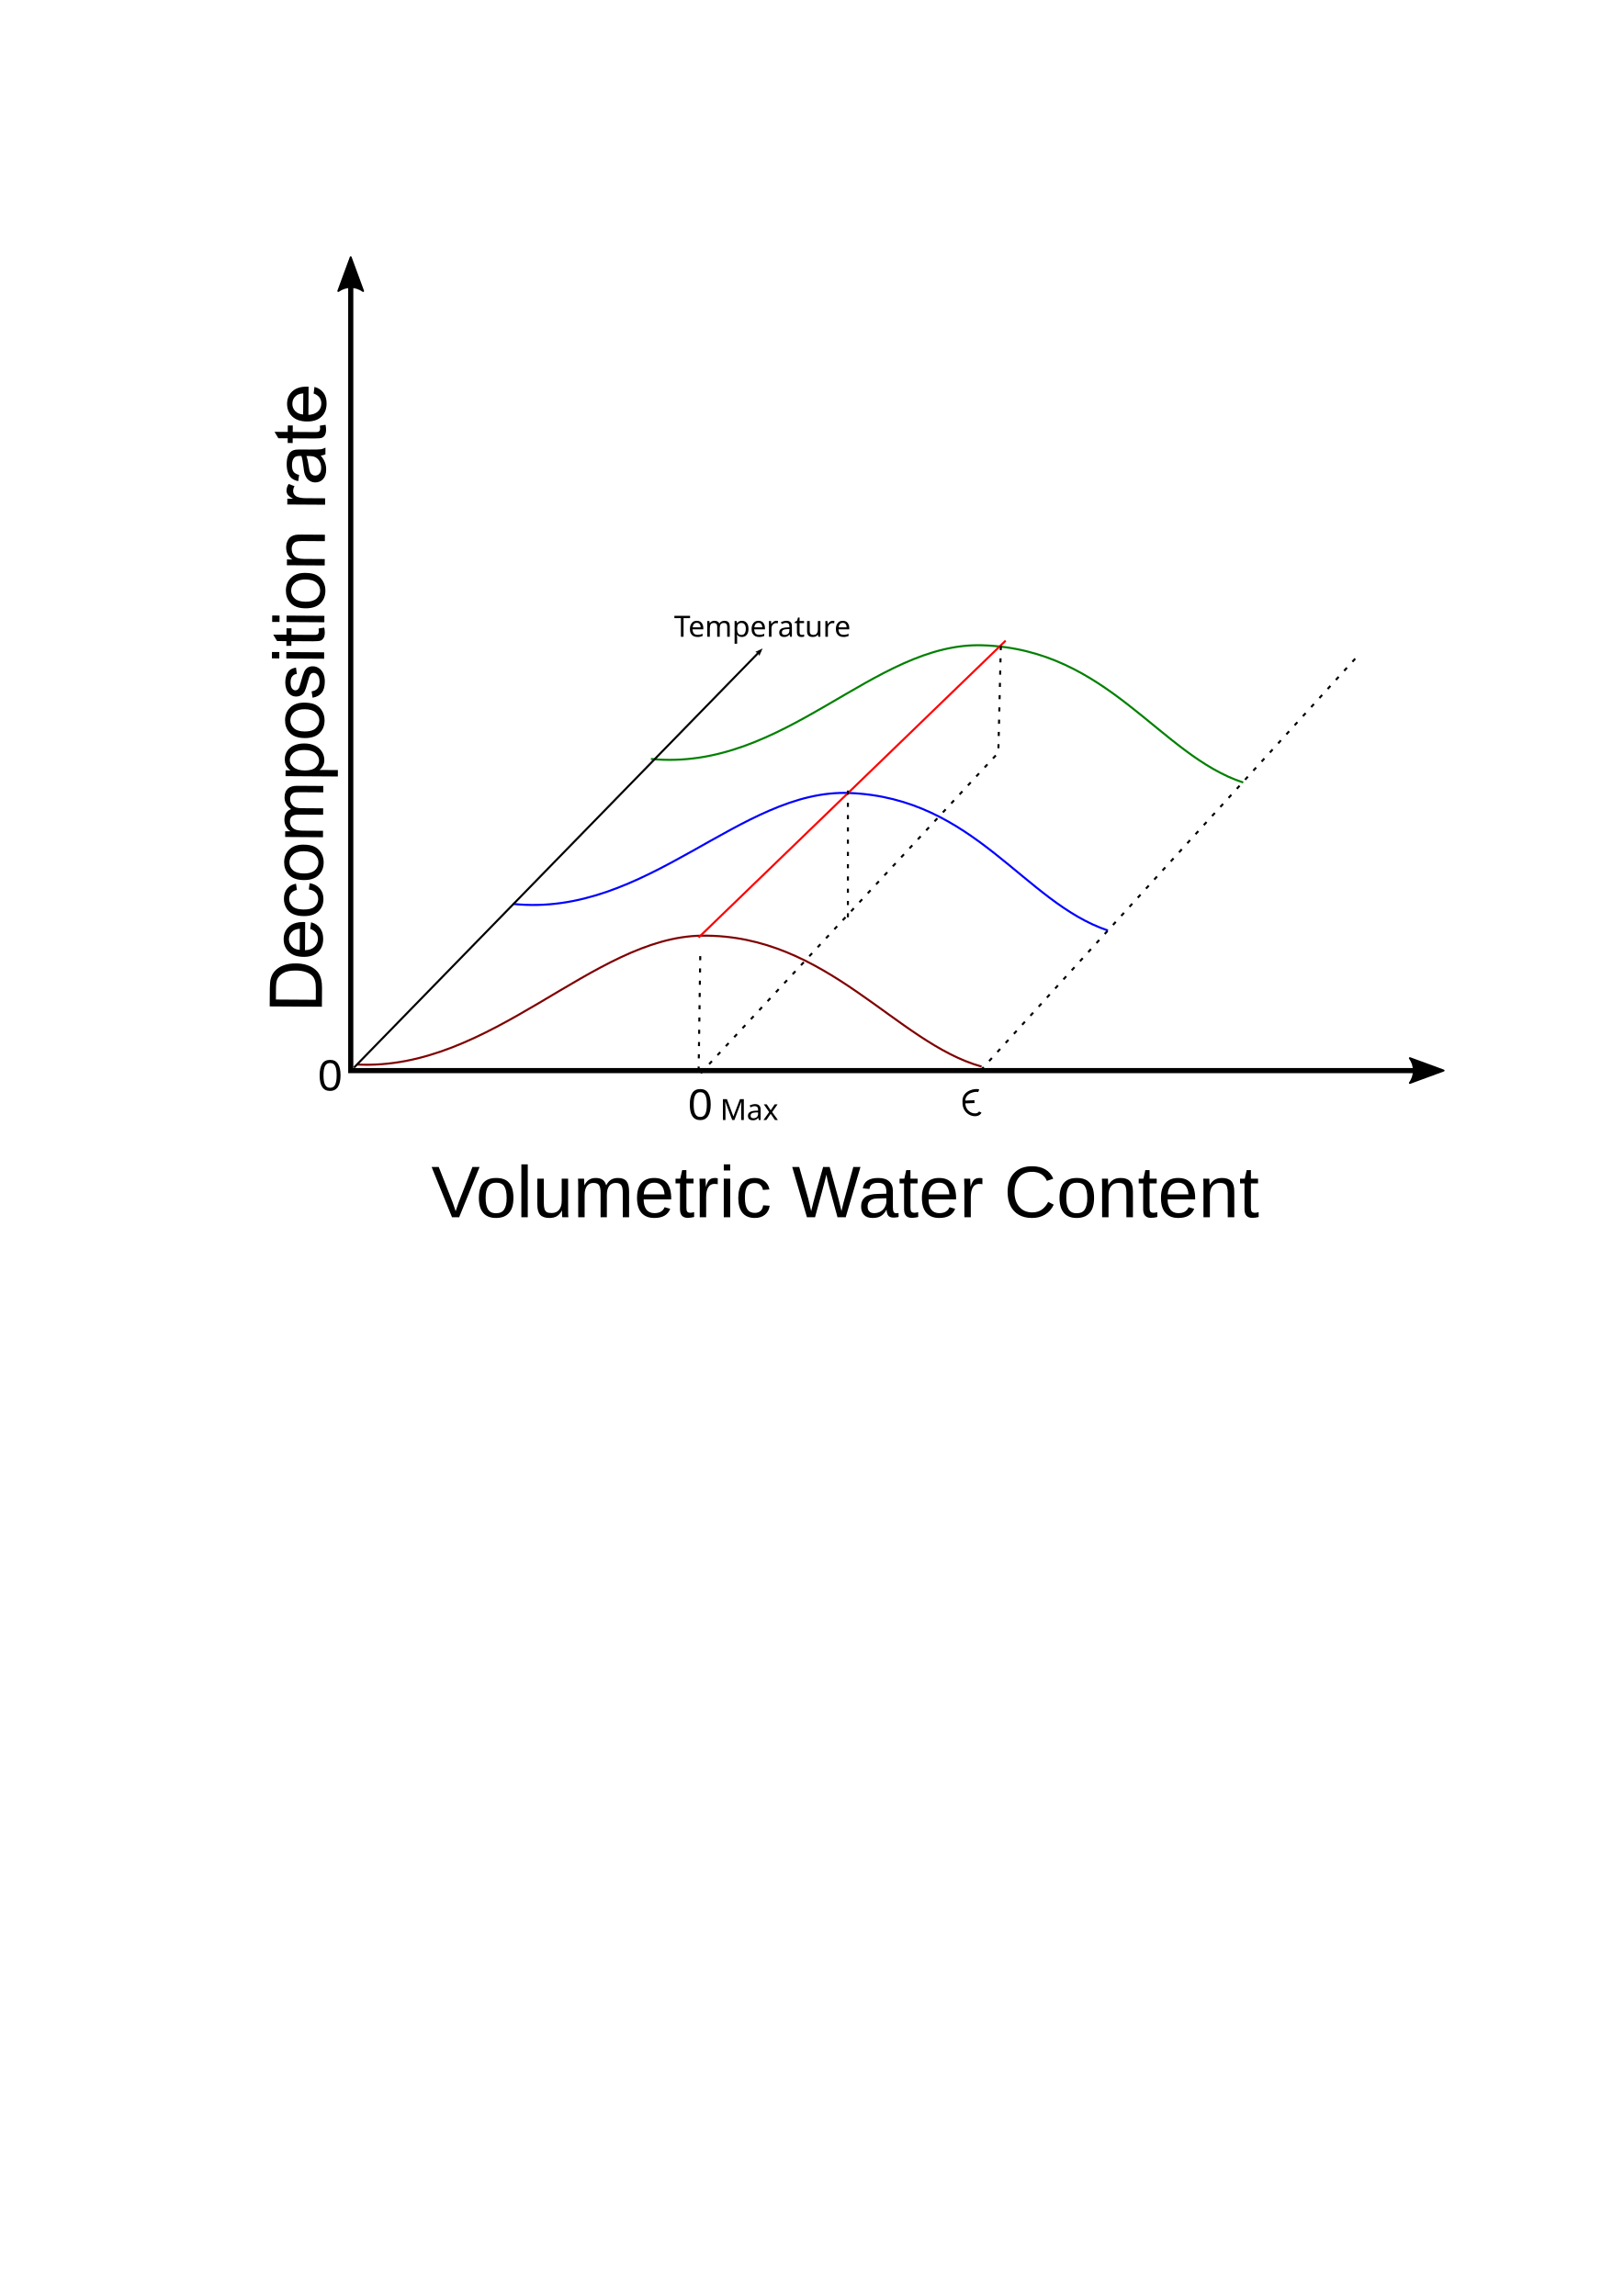
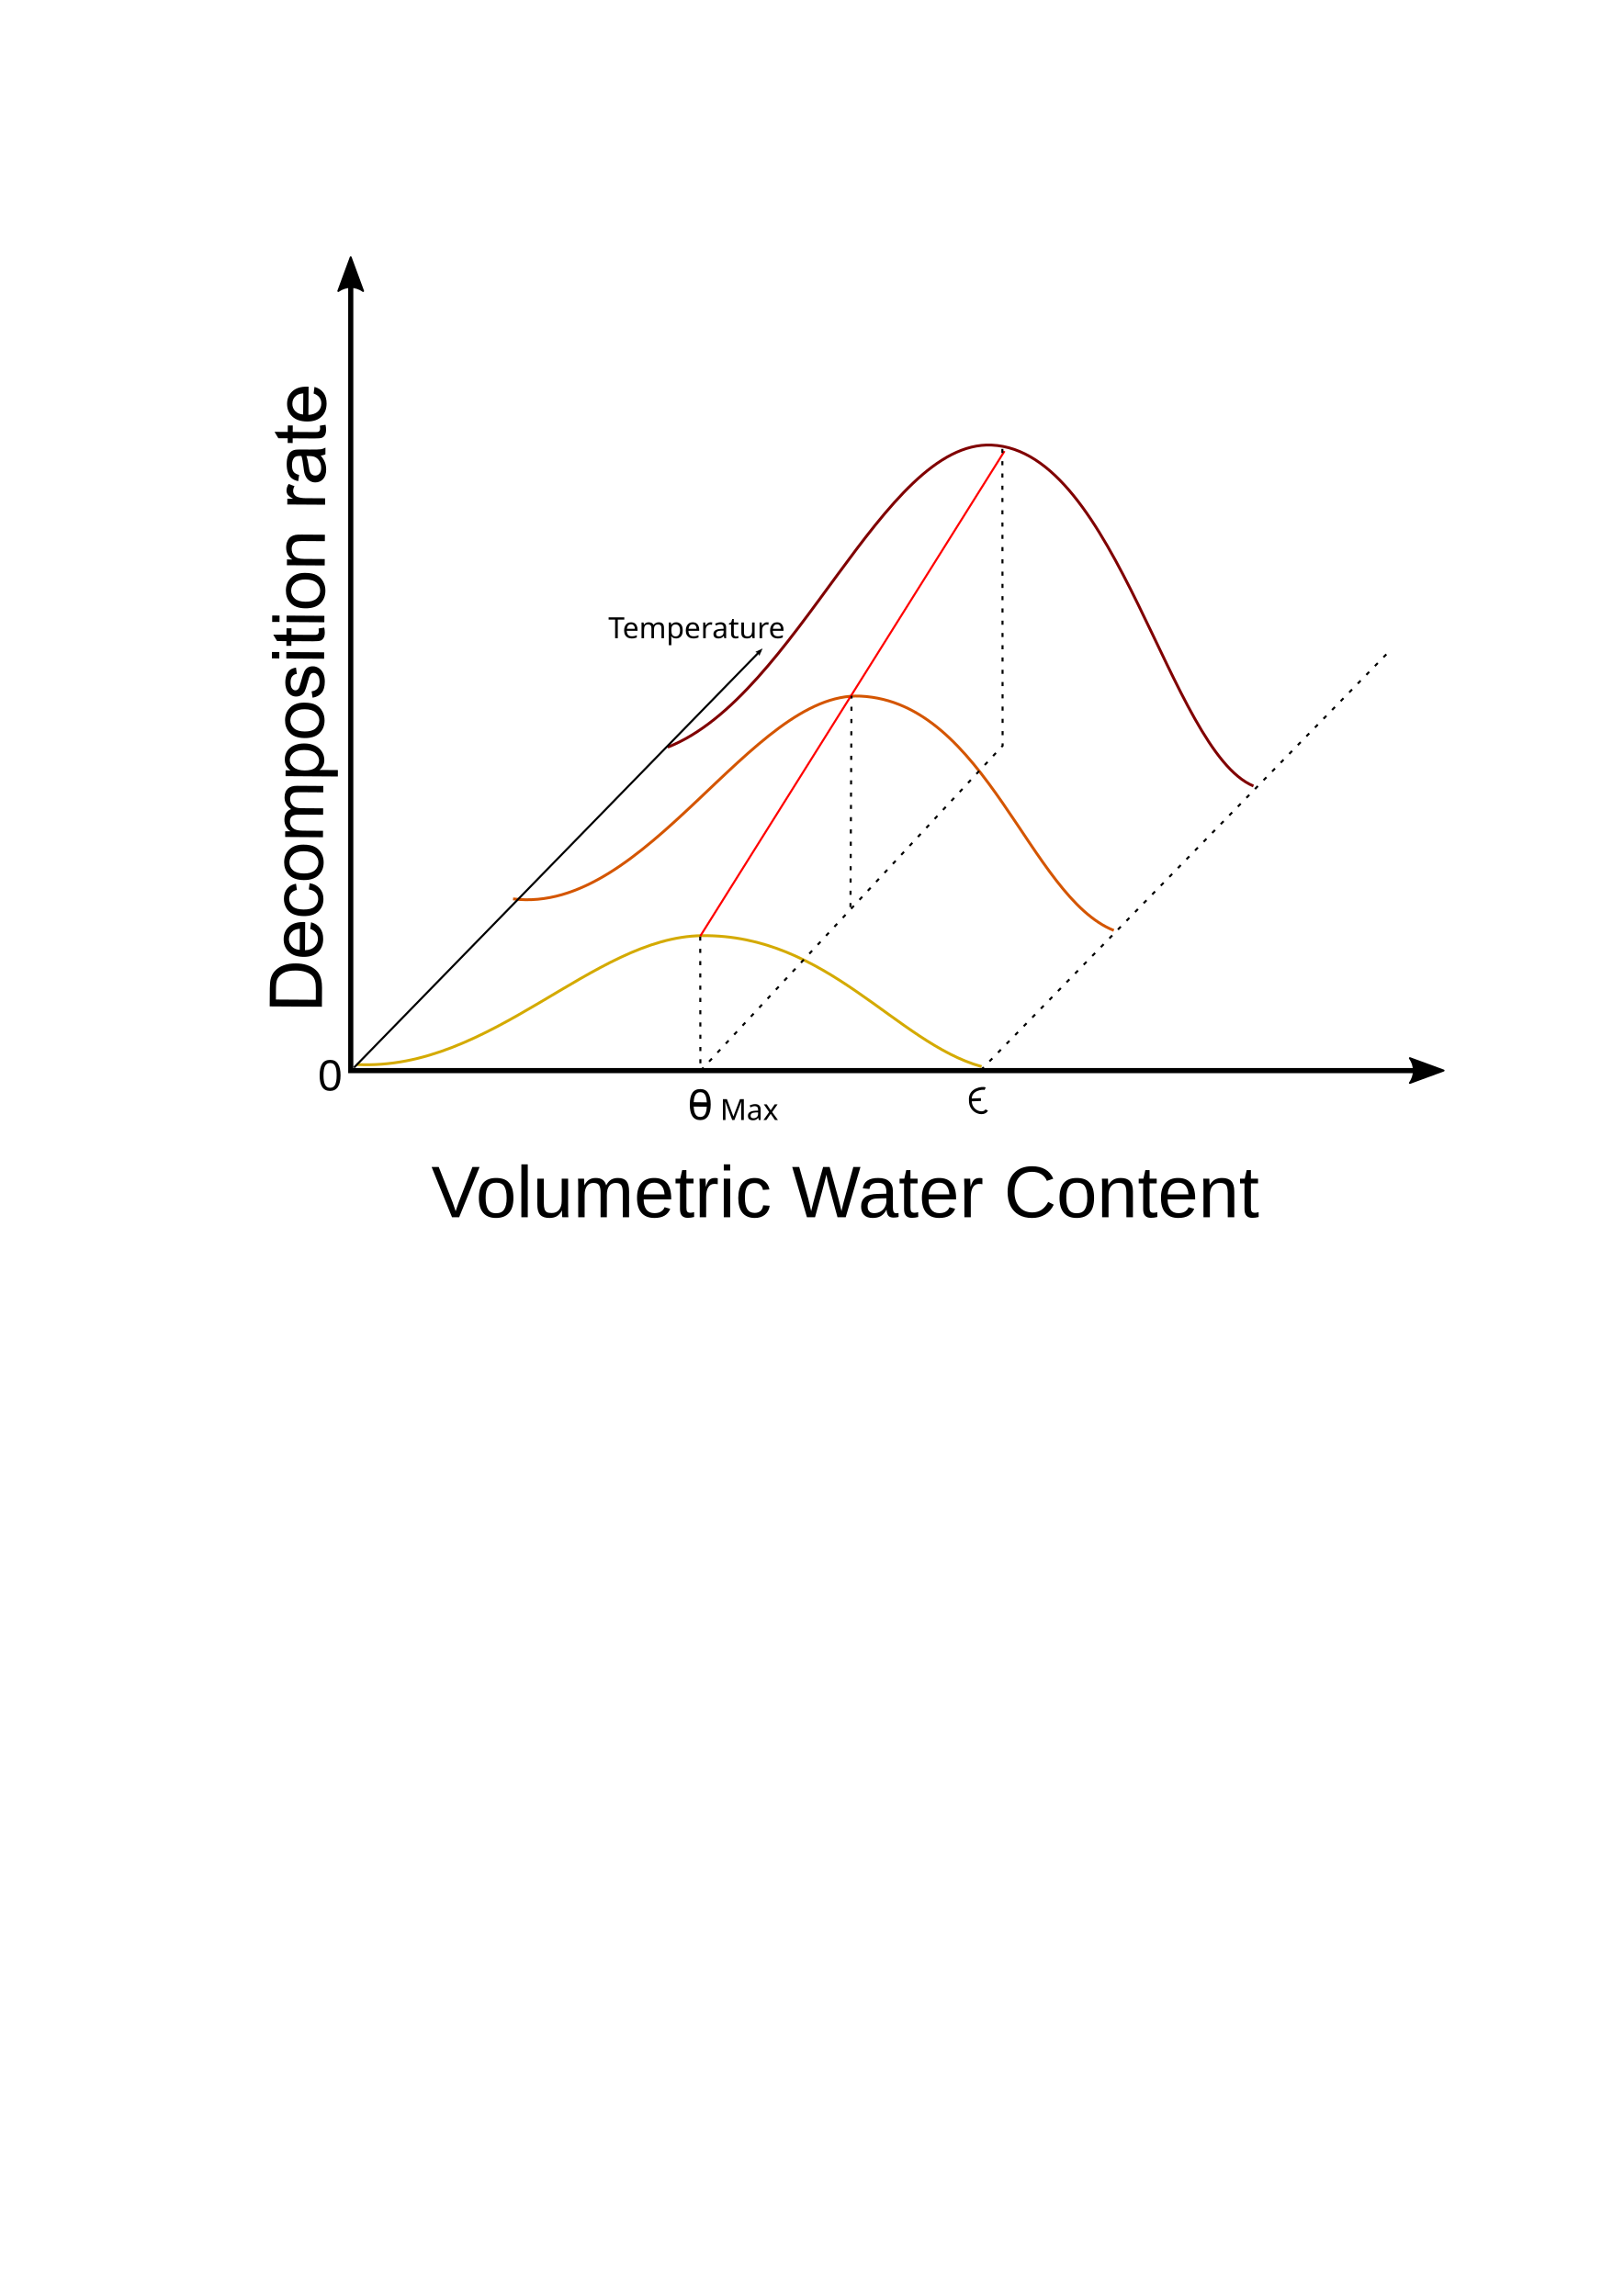
<svg xmlns="http://www.w3.org/2000/svg" width="210mm" height="297mm" viewBox="0 0 210 297" version="1.1" id="svg3383">
  <defs id="defs3377">
    <marker orient="auto" refY="0.0" refX="0.0" id="Arrow2Sstart" style="overflow:visible">
      <path id="path4019" style="fill-rule:evenodd;stroke-width:0.625;stroke-linejoin:round;stroke:#000000;stroke-opacity:1;fill:#000000;fill-opacity:1" d="M 8.719,4.034 L -2.207,0.016 L 8.719,-4.002 C 6.973,-1.63 6.983,1.616 8.719,4.034 z " transform="scale(0.3) translate(-2.3,0)" />
    </marker>
    <marker orient="auto" refY="0.0" refX="0.0" id="Arrow2Mstart" style="overflow:visible">
      <path id="path4013" style="fill-rule:evenodd;stroke-width:0.625;stroke-linejoin:round;stroke:#000000;stroke-opacity:1;fill:#000000;fill-opacity:1" d="M 8.719,4.034 L -2.207,0.016 L 8.719,-4.002 C 6.973,-1.63 6.983,1.616 8.719,4.034 z " transform="scale(0.6) translate(0,0)" />
    </marker>
    <marker orient="auto" refY="0.0" refX="0.0" id="Arrow2Mend" style="overflow:visible;">
      <path id="path4016" style="fill-rule:evenodd;stroke-width:0.625;stroke-linejoin:round;stroke:#000000;stroke-opacity:1;fill:#000000;fill-opacity:1" d="M 8.719,4.034 L -2.207,0.016 L 8.719,-4.002 C 6.973,-1.63 6.983,1.616 8.719,4.034 z " transform="scale(0.6) rotate(180) translate(0,0)" />
    </marker>
    <marker orient="auto" refY="0.0" refX="0.0" id="Arrow2Send" style="overflow:visible;">
      <path id="path4022" style="fill-rule:evenodd;stroke-width:0.625;stroke-linejoin:round;stroke:#000000;stroke-opacity:1;fill:#000000;fill-opacity:1" d="M 8.719,4.034 L -2.207,0.016 L 8.719,-4.002 C 6.973,-1.63 6.983,1.616 8.719,4.034 z " transform="scale(0.3) rotate(180) translate(-2.3,0)" />
    </marker>
    <marker orient="auto" refY="0.0" refX="0.0" id="TriangleOutL" style="overflow:visible">
      <path id="path4131" d="M 5.77,0.0 L -2.88,5.0 L -2.88,-5.0 L 5.77,0.0 z " style="fill-rule:evenodd;stroke:#000000;stroke-width:1pt;stroke-opacity:1;fill:#000000;fill-opacity:1" transform="scale(0.8)" />
    </marker>
    <marker orient="auto" refY="0.0" refX="0.0" id="TriangleInL" style="overflow:visible">
      <path id="path4122" d="M 5.77,0.0 L -2.88,5.0 L -2.88,-5.0 L 5.77,0.0 z " style="fill-rule:evenodd;stroke:#000000;stroke-width:1pt;stroke-opacity:1;fill:#000000;fill-opacity:1" transform="scale(-0.8)" />
    </marker>
    <marker orient="auto" refY="0" refX="0" id="Arrow2Send-0" style="overflow:visible">
      <path id="path4022-1" style="fill:#000000;fill-opacity:1;fill-rule:evenodd;stroke:#000000;stroke-width:0.625;stroke-linejoin:round;stroke-opacity:1" d="M 8.719,4.034 -2.207,0.016 8.719,-4.002 c -1.745,2.372 -1.735,5.617 -6e-7,8.035 z" transform="matrix(-0.3,0,0,-0.3,0.69,0)" />
    </marker>
  </defs>
  <g id="layer1">
    <rect style="opacity:0;vector-effect:none;fill:#003380;fill-opacity:1;fill-rule:evenodd;stroke:#d35f5f;stroke-width:0.265;stroke-linecap:butt;stroke-linejoin:round;stroke-miterlimit:4;stroke-dasharray:0.794, 0.794;stroke-dashoffset:0;stroke-opacity:1;paint-order:normal" id="rect3928" width="66.682" height="103.089" x="-10.688" y="26.652" />
    <rect style="opacity:0;fill:#676c53;fill-opacity:1;fill-rule:nonzero;stroke:#98755a;stroke-width:1.6;stroke-linejoin:miter;stroke-miterlimit:4;stroke-dasharray:none;stroke-dashoffset:0;stroke-opacity:1;paint-order:normal" id="rect3930" width="65.012" height="65.768" x="69.548" y="141.274" />
    <path style="fill:none;fill-rule:evenodd;stroke:#000000;stroke-width:0.665;stroke-linecap:butt;stroke-linejoin:miter;stroke-miterlimit:4;stroke-dasharray:none;stroke-opacity:1;marker-start:url(#Arrow2Mstart);marker-end:url(#Arrow2Mend)" d="M 45.364,34.163 V 138.487 H 185.823" id="path3987" />
-     <path style="fill:none;fill-rule:evenodd;stroke:#800000;stroke-width:0.265px;stroke-linecap:butt;stroke-linejoin:miter;stroke-opacity:1" d="m 46.134,137.699 c 17.38,0.888 30.515,-16.496 44.634,-16.665 16.228,-0.195 25.109,13.856 36.184,16.933" id="path4507" />
-     <path style="fill:none;fill-rule:evenodd;stroke:#0000ff;stroke-width:0.265px;stroke-linecap:butt;stroke-linejoin:miter;stroke-opacity:1" d="m 66.353,116.928 c 17.309,1.797 29.416,-14.92 43.525,-14.349 16.216,0.656 22.521,14.135 33.42,17.789" id="path4507-2" />
-     <path style="fill:none;fill-rule:evenodd;stroke:#008000;stroke-width:0.265px;stroke-linecap:butt;stroke-linejoin:miter;stroke-opacity:1" d="M 84.182,98.175 C 101.479,99.85 113.001,83.001 127.113,83.473 c 16.219,0.542 22.823,14.176 33.677,17.751" id="path4507-2-2" />
-     <path style="fill:none;fill-rule:evenodd;stroke:#ff0000;stroke-width:0.265px;stroke-linecap:butt;stroke-linejoin:miter;stroke-opacity:1" d="M 90.346,121.276 130.065,82.871" id="path4553" />
-     <path style="fill:none;fill-rule:evenodd;stroke:#000000;stroke-width:0.265;stroke-linecap:butt;stroke-linejoin:miter;stroke-miterlimit:4;stroke-dasharray:0.529, 1.058;stroke-dashoffset:0;stroke-opacity:1" d="m 90.566,123.681 -0.219,15.444 38.771,-41.764 0.329,-14.03" id="path4555" />
+     <path style="fill:none;fill-rule:evenodd;stroke:#d4aa00;stroke-width:0.365;stroke-linecap:butt;stroke-linejoin:miter;stroke-opacity:1;stroke-miterlimit:4;stroke-dasharray:none" d="m 46.134,137.699 c 17.38,0.888 30.515,-16.496 44.634,-16.665 16.228,-0.195 25.109,13.856 36.184,16.933" id="path4507" />
+     <path style="fill:none;fill-rule:evenodd;stroke:#d45500;stroke-width:0.365;stroke-linecap:butt;stroke-linejoin:miter;stroke-miterlimit:4;stroke-dasharray:none;stroke-opacity:1" d="m 66.353,116.275 c 17.309,2.131 30.837,-26.903 44.945,-26.227 16.216,0.778 21.857,25.972 32.756,30.307" id="path4507-2" />
+     <path style="fill:none;fill-rule:evenodd;stroke:#800000;stroke-width:0.365;stroke-linecap:butt;stroke-linejoin:miter;stroke-miterlimit:4;stroke-dasharray:none;stroke-opacity:1" d="m 86.355,96.653 c 16.708,-6.586 27.773,-39.694 41.892,-39.079 16.219,0.706 23.012,39.542 33.866,44.104" id="path4507-2-2" />
+     <path style="fill:none;fill-rule:evenodd;stroke:#ff0000;stroke-width:0.265px;stroke-linecap:butt;stroke-linejoin:miter;stroke-opacity:1" d="M 90.57,121.087 129.918,58.35" id="path4553" />
+     <path style="fill:none;fill-rule:evenodd;stroke:#000000;stroke-width:0.265;stroke-linecap:butt;stroke-linejoin:miter;stroke-miterlimit:4;stroke-dasharray:0.529, 1.058;stroke-dashoffset:0;stroke-opacity:1" d="m 90.562,121.149 0.021,17.385 39.089,-42.068 -0.033,-38.9" id="path4555" />
    <text xml:space="preserve" style="font-style:normal;font-variant:normal;font-weight:normal;font-stretch:normal;font-size:5.659px;line-height:1.25;font-family:Arial;-inkscape-font-specification:Arial;letter-spacing:0px;word-spacing:0px;fill:#000000;fill-opacity:1;stroke:none;stroke-width:0.265px;stroke-linecap:butt;stroke-linejoin:miter;stroke-opacity:1" x="41.127" y="141.029" id="text4559" transform="scale(0.9998311,1.000169)">
      <tspan id="tspan4557" x="41.127" y="141.029" style="stroke-width:0.265px">0</tspan>
    </text>
-     <path style="fill:none;fill-rule:evenodd;stroke:#000000;stroke-width:0.265;stroke-linecap:butt;stroke-linejoin:miter;stroke-miterlimit:4;stroke-dasharray:0.529, 1.058;stroke-dashoffset:0;stroke-opacity:1" d="M 126.862,138.428 175.438,85.022" id="path3985-7" />
-     <path style="fill:none;fill-rule:evenodd;stroke:#000000;stroke-width:0.265;stroke-linecap:butt;stroke-linejoin:miter;stroke-miterlimit:4;stroke-dasharray:0.529, 1.058;stroke-dashoffset:0;stroke-opacity:1" d="M 109.662,118.661 V 102.224" id="path5102" />
+     <path style="fill:none;fill-rule:evenodd;stroke:#000000;stroke-width:0.265;stroke-linecap:butt;stroke-linejoin:miter;stroke-miterlimit:4;stroke-dasharray:0.529, 1.058;stroke-dashoffset:0;stroke-opacity:1" d="M 126.863,138.428 179.447,84.487" id="path3985-7" />
+     <path style="fill:none;fill-rule:evenodd;stroke:#000000;stroke-width:0.265;stroke-linecap:butt;stroke-linejoin:miter;stroke-miterlimit:4;stroke-dasharray:0.529, 1.058;stroke-dashoffset:0;stroke-opacity:1" d="m 109.994,117.338 0.136,-27.342" id="path5102" />
    <text xml:space="preserve" style="font-style:normal;font-variant:normal;font-weight:normal;font-stretch:normal;font-size:5.659px;line-height:1.25;font-family:Arial;-inkscape-font-specification:Arial;letter-spacing:0px;word-spacing:0px;fill:#000000;fill-opacity:1;stroke:none;stroke-width:0.265px;stroke-linecap:butt;stroke-linejoin:miter;stroke-opacity:1" x="89.011" y="144.801" id="text4559-0" transform="scale(0.9998311,1.000169)">
      <tspan id="tspan4557-8" x="89.011" y="144.801" style="stroke-width:0.265px">0</tspan>
    </text>
    <text xml:space="preserve" style="font-style:normal;font-variant:normal;font-weight:normal;font-stretch:normal;font-size:3.773px;line-height:1.25;font-family:'Book Antiqua';-inkscape-font-specification:'Book Antiqua';letter-spacing:0px;word-spacing:0px;fill:#000000;fill-opacity:1;stroke:none;stroke-width:0.265px;stroke-linecap:butt;stroke-linejoin:miter;stroke-opacity:1" x="92.174" y="144.857" id="text5124" transform="scale(0.9998311,1.000169)">
      <tspan id="tspan5122" x="92.174" y="144.857" style="font-style:normal;font-variant:normal;font-weight:normal;font-stretch:normal;font-size:3.773px;font-family:'Book Antiqua';-inkscape-font-specification:'Book Antiqua';stroke-width:0.265px"> Max</tspan>
    </text>
    <g transform="matrix(0.4714906,0,0,0.4716499,-2.597323,-41.6471)" id="g3406" style="stroke-width:0.748">
      <path d="m 93.808,364.408 -14.316,-0.09 0.031,-4.934 c 0.008,-1.113 0.082,-1.961 0.223,-2.547 0.191,-0.816 0.539,-1.515 1.039,-2.093 0.641,-0.75 1.461,-1.309 2.461,-1.672 0.992,-0.371 2.125,-0.555 3.402,-0.543 1.086,0.004 2.047,0.137 2.887,0.398 0.84,0.258 1.531,0.59 2.082,0.989 0.547,0.402 0.977,0.839 1.293,1.316 0.309,0.473 0.543,1.043 0.703,1.715 0.156,0.664 0.235,1.429 0.227,2.297 z m -1.679,-1.903 0.019,-3.058 c 0.008,-0.946 -0.074,-1.684 -0.246,-2.219 -0.176,-0.543 -0.418,-0.973 -0.734,-1.293 -0.449,-0.453 -1.047,-0.805 -1.801,-1.059 -0.762,-0.257 -1.68,-0.39 -2.762,-0.398 -1.496,-0.008 -2.648,0.23 -3.453,0.723 -0.808,0.484 -1.351,1.074 -1.633,1.777 -0.195,0.504 -0.3,1.32 -0.308,2.449 l -0.016,3.008 z" style="fill:#000000;fill-opacity:1;fill-rule:nonzero;stroke:none;stroke-width:0.748" id="path1657" />
      <path d="m 90.605,343.06 0.235,-1.816 c 1.058,0.293 1.879,0.832 2.461,1.609 0.582,0.777 0.867,1.77 0.859,2.973 -0.008,1.519 -0.48,2.718 -1.418,3.605 -0.945,0.879 -2.258,1.313 -3.945,1.305 -1.746,-0.012 -3.094,-0.473 -4.055,-1.375 -0.957,-0.906 -1.43,-2.074 -1.422,-3.504 0.008,-1.387 0.488,-2.52 1.438,-3.391 0.949,-0.875 2.281,-1.304 3.992,-1.293 0.105,0 0.262,0.004 0.469,0.012 l -0.047,7.734 c 1.136,-0.058 2.011,-0.375 2.621,-0.949 0.609,-0.574 0.918,-1.297 0.922,-2.164 0.004,-0.644 -0.16,-1.195 -0.496,-1.652 -0.336,-0.457 -0.875,-0.824 -1.614,-1.094 z m -2.879,5.754 0.036,-5.793 c -0.872,0.074 -1.528,0.289 -1.965,0.652 -0.684,0.555 -1.024,1.282 -1.032,2.172 -0.003,0.809 0.262,1.488 0.797,2.047 0.539,0.551 1.258,0.856 2.164,0.922 z" style="fill:#000000;fill-opacity:1;fill-rule:nonzero;stroke:none;stroke-width:0.748" id="path1659" />
      <path d="m 90.215,332.255 0.234,-1.726 c 1.191,0.195 2.121,0.687 2.793,1.472 0.668,0.782 0.996,1.735 0.988,2.868 -0.007,1.422 -0.476,2.558 -1.41,3.422 -0.933,0.851 -2.269,1.273 -4,1.261 -1.121,-0.008 -2.097,-0.199 -2.937,-0.574 -0.836,-0.379 -1.461,-0.945 -1.871,-1.703 -0.422,-0.766 -0.625,-1.594 -0.622,-2.484 0.008,-1.125 0.301,-2.047 0.879,-2.758 0.571,-0.711 1.379,-1.168 2.43,-1.364 l 0.254,1.711 c -0.699,0.161 -1.227,0.446 -1.578,0.86 -0.356,0.41 -0.535,0.906 -0.539,1.492 -0.004,0.887 0.308,1.605 0.945,2.164 0.625,0.559 1.629,0.84 3,0.848 1.395,0.011 2.41,-0.25 3.043,-0.782 0.637,-0.527 0.957,-1.222 0.961,-2.082 0.004,-0.691 -0.203,-1.269 -0.625,-1.734 -0.418,-0.465 -1.066,-0.762 -1.945,-0.891 z" style="fill:#000000;fill-opacity:1;fill-rule:nonzero;stroke:none;stroke-width:0.748" id="path1661" />
      <path d="m 88.844,329.669 c -1.922,-0.011 -3.34,-0.554 -4.258,-1.628 -0.762,-0.899 -1.141,-1.989 -1.133,-3.27 0.012,-1.426 0.488,-2.586 1.43,-3.488 0.937,-0.899 2.23,-1.34 3.875,-1.332 1.336,0.007 2.386,0.218 3.152,0.625 0.758,0.402 1.348,0.988 1.766,1.761 0.418,0.766 0.625,1.598 0.617,2.504 -0.008,1.45 -0.481,2.625 -1.418,3.516 -0.938,0.887 -2.281,1.324 -4.031,1.312 z m 0.011,-1.808 c 1.328,0.012 2.325,-0.274 2.993,-0.848 0.664,-0.574 0.996,-1.305 1,-2.183 0.007,-0.872 -0.321,-1.598 -0.981,-2.184 -0.66,-0.582 -1.672,-0.879 -3.031,-0.887 -1.281,-0.008 -2.254,0.278 -2.918,0.86 -0.664,0.574 -1.004,1.297 -1.008,2.164 -0.004,0.879 0.316,1.609 0.973,2.191 0.652,0.586 1.644,0.879 2.972,0.887 z" style="fill:#000000;fill-opacity:1;fill-rule:nonzero;stroke:none;stroke-width:0.748" id="path1663" />
      <path d="m 94.105,317.916 -10.371,-0.067 0.008,-1.57 1.457,0.008 c -0.508,-0.329 -0.91,-0.766 -1.215,-1.305 -0.308,-0.543 -0.461,-1.16 -0.457,-1.852 0.008,-0.765 0.172,-1.394 0.492,-1.879 0.321,-0.496 0.77,-0.839 1.344,-1.039 -1.203,-0.828 -1.805,-1.898 -1.797,-3.214 0.008,-1.028 0.301,-1.817 0.875,-2.368 0.571,-0.55 1.449,-0.82 2.633,-0.812 l 7.121,0.047 -0.012,1.746 -6.535,-0.043 c -0.703,-0.004 -1.207,0.051 -1.515,0.168 -0.313,0.109 -0.563,0.312 -0.754,0.609 -0.192,0.301 -0.289,0.649 -0.289,1.055 -0.004,0.726 0.234,1.336 0.718,1.82 0.481,0.485 1.254,0.731 2.321,0.738 l 6.027,0.04 -0.012,1.757 -6.738,-0.043 c -0.781,-0.007 -1.367,0.133 -1.762,0.418 -0.39,0.282 -0.589,0.75 -0.593,1.403 -0.004,0.492 0.125,0.953 0.382,1.379 0.258,0.418 0.637,0.722 1.137,0.914 0.5,0.191 1.219,0.293 2.164,0.297 l 5.383,0.035 z" style="fill:#000000;fill-opacity:1;fill-rule:nonzero;stroke:none;stroke-width:0.748" id="path1665" />
      <path d="m 98.183,301.263 -14.343,-0.094 0.011,-1.601 1.348,0.008 c -0.527,-0.379 -0.918,-0.809 -1.176,-1.285 -0.261,-0.477 -0.394,-1.055 -0.39,-1.731 0.007,-0.887 0.242,-1.664 0.699,-2.34 0.461,-0.676 1.109,-1.179 1.945,-1.519 0.828,-0.34 1.738,-0.508 2.727,-0.5 1.062,0.004 2.015,0.203 2.867,0.593 0.844,0.383 1.492,0.938 1.941,1.672 0.446,0.727 0.664,1.489 0.661,2.289 -0.004,0.586 -0.129,1.114 -0.379,1.578 -0.25,0.461 -0.567,0.84 -0.946,1.137 l 5.047,0.035 z m -9.089,-1.652 c 1.336,0.008 2.324,-0.254 2.964,-0.789 0.641,-0.539 0.965,-1.192 0.969,-1.957 0.004,-0.782 -0.32,-1.453 -0.972,-2.008 -0.661,-0.566 -1.684,-0.852 -3.071,-0.859 -1.324,-0.012 -2.312,0.257 -2.976,0.8 -0.66,0.535 -0.993,1.18 -0.996,1.938 -0.008,0.746 0.339,1.414 1.039,1.996 0.695,0.578 1.707,0.871 3.043,0.879 z" style="fill:#000000;fill-opacity:1;fill-rule:nonzero;stroke:none;stroke-width:0.748" id="path1667" />
      <path d="m 89.09,290.724 c -1.918,-0.012 -3.336,-0.555 -4.254,-1.629 -0.766,-0.894 -1.141,-1.984 -1.133,-3.269 0.008,-1.426 0.484,-2.586 1.43,-3.485 0.933,-0.898 2.226,-1.343 3.875,-1.336 1.332,0.012 2.382,0.219 3.148,0.629 0.762,0.403 1.348,0.989 1.766,1.758 0.422,0.766 0.625,1.598 0.621,2.504 -0.008,1.453 -0.485,2.625 -1.418,3.516 -0.938,0.886 -2.281,1.324 -4.035,1.312 z m 0.011,-1.805 c 1.329,0.008 2.329,-0.277 2.997,-0.851 0.66,-0.574 0.992,-1.301 1,-2.18 0.003,-0.875 -0.321,-1.601 -0.985,-2.183 -0.66,-0.586 -1.668,-0.883 -3.031,-0.891 -1.281,-0.008 -2.254,0.277 -2.914,0.859 -0.668,0.578 -1.004,1.297 -1.012,2.164 -0.004,0.879 0.32,1.61 0.973,2.192 0.656,0.586 1.644,0.883 2.972,0.89 z" style="fill:#000000;fill-opacity:1;fill-rule:nonzero;stroke:none;stroke-width:0.748" id="path1669" />
      <path d="m 91.254,279.654 -0.266,-1.738 c 0.699,-0.094 1.235,-0.36 1.61,-0.801 0.371,-0.449 0.562,-1.071 0.566,-1.871 0.008,-0.809 -0.152,-1.411 -0.477,-1.801 -0.328,-0.395 -0.714,-0.59 -1.156,-0.594 -0.398,-0.004 -0.711,0.168 -0.941,0.512 -0.16,0.238 -0.36,0.836 -0.61,1.793 -0.332,1.289 -0.617,2.179 -0.855,2.679 -0.242,0.493 -0.574,0.872 -0.992,1.129 -0.426,0.25 -0.891,0.375 -1.399,0.371 -0.465,-0.003 -0.89,-0.109 -1.277,-0.32 -0.399,-0.219 -0.723,-0.512 -0.984,-0.875 -0.2,-0.277 -0.364,-0.648 -0.5,-1.117 -0.141,-0.477 -0.208,-0.984 -0.204,-1.527 0.004,-0.813 0.125,-1.524 0.364,-2.133 0.238,-0.617 0.562,-1.074 0.965,-1.363 0.402,-0.29 0.937,-0.489 1.605,-0.594 l 0.227,1.719 c -0.536,0.074 -0.954,0.3 -1.254,0.675 -0.305,0.371 -0.457,0.895 -0.461,1.578 -0.004,0.809 0.125,1.387 0.39,1.731 0.262,0.348 0.575,0.523 0.934,0.523 0.226,0.004 0.434,-0.066 0.617,-0.211 0.188,-0.14 0.348,-0.363 0.473,-0.668 0.066,-0.175 0.219,-0.691 0.457,-1.55 0.34,-1.243 0.621,-2.106 0.84,-2.594 0.211,-0.492 0.519,-0.879 0.922,-1.156 0.406,-0.278 0.91,-0.414 1.507,-0.41 0.586,0.003 1.137,0.179 1.657,0.527 0.511,0.344 0.91,0.836 1.191,1.484 0.277,0.645 0.414,1.375 0.406,2.192 -0.008,1.347 -0.293,2.371 -0.859,3.078 -0.563,0.699 -1.395,1.144 -2.496,1.332 z" style="fill:#000000;fill-opacity:1;fill-rule:nonzero;stroke:none;stroke-width:0.748" id="path1671" />
      <path d="m 82.121,268.884 -2.02,-0.015 0.008,-1.758 2.024,0.015 z m 12.297,0.078 -10.371,-0.066 0.008,-1.758 10.371,0.067 z" style="fill:#000000;fill-opacity:1;fill-rule:nonzero;stroke:none;stroke-width:0.748" id="path1673" />
      <path d="m 92.898,260.669 1.551,-0.242 c 0.102,0.496 0.152,0.938 0.149,1.328 -0.004,0.637 -0.106,1.133 -0.313,1.485 -0.203,0.347 -0.469,0.593 -0.793,0.734 -0.336,0.141 -1.027,0.211 -2.082,0.203 l -5.969,-0.039 -0.008,1.289 -1.367,-0.008 0.008,-1.289 -2.566,-0.015 -1.043,-1.758 3.621,0.023 0.012,-1.765 1.367,0.008 -0.012,1.769 6.066,0.035 c 0.5,0.004 0.825,-0.023 0.965,-0.078 0.145,-0.066 0.258,-0.168 0.344,-0.301 0.086,-0.144 0.129,-0.347 0.133,-0.605 0,-0.195 -0.02,-0.453 -0.063,-0.774 z" style="fill:#000000;fill-opacity:1;fill-rule:nonzero;stroke:none;stroke-width:0.748" id="path1675" />
      <path d="m 82.183,258.884 -2.019,-0.015 0.012,-1.758 2.019,0.015 z m 12.297,0.078 -10.371,-0.066 0.012,-1.758 10.371,0.067 z" style="fill:#000000;fill-opacity:1;fill-rule:nonzero;stroke:none;stroke-width:0.748" id="path1677" />
      <path d="m 89.32,255.138 c -1.922,-0.012 -3.34,-0.555 -4.258,-1.629 -0.765,-0.894 -1.14,-1.984 -1.132,-3.265 0.007,-1.426 0.484,-2.59 1.429,-3.489 0.934,-0.898 2.227,-1.343 3.875,-1.332 1.336,0.008 2.383,0.215 3.149,0.625 0.761,0.403 1.347,0.989 1.765,1.758 0.422,0.766 0.625,1.602 0.621,2.504 -0.007,1.453 -0.484,2.625 -1.418,3.516 -0.937,0.886 -2.281,1.324 -4.031,1.312 z m 0.008,-1.805 c 1.328,0.008 2.328,-0.273 2.996,-0.851 0.66,-0.574 0.996,-1.301 1,-2.18 0.004,-0.871 -0.32,-1.601 -0.98,-2.183 -0.664,-0.586 -1.672,-0.879 -3.036,-0.891 -1.281,-0.008 -2.253,0.281 -2.914,0.863 -0.668,0.575 -1.004,1.293 -1.011,2.16 -0.004,0.879 0.32,1.61 0.972,2.196 0.657,0.582 1.645,0.879 2.973,0.886 z" style="fill:#000000;fill-opacity:1;fill-rule:nonzero;stroke:none;stroke-width:0.748" id="path1679" />
      <path d="m 94.578,243.384 -10.371,-0.066 0.012,-1.582 1.472,0.012 c -1.133,-0.77 -1.695,-1.875 -1.687,-3.313 0.004,-0.625 0.121,-1.195 0.355,-1.715 0.223,-0.527 0.52,-0.918 0.883,-1.176 0.367,-0.257 0.801,-0.437 1.305,-0.539 0.324,-0.062 0.894,-0.093 1.711,-0.086 l 6.375,0.039 -0.012,1.758 -6.309,-0.039 c -0.714,-0.008 -1.25,0.059 -1.601,0.196 -0.36,0.132 -0.645,0.375 -0.856,0.726 -0.215,0.344 -0.328,0.75 -0.328,1.219 -0.008,0.746 0.227,1.394 0.699,1.945 0.473,0.543 1.372,0.82 2.7,0.828 l 5.664,0.035 z" style="fill:#000000;fill-opacity:1;fill-rule:nonzero;stroke:none;stroke-width:0.748" id="path1681" />
      <path d="m 94.683,226.724 -10.371,-0.062 0.012,-1.582 1.574,0.007 c -0.734,-0.406 -1.218,-0.781 -1.449,-1.121 -0.234,-0.347 -0.348,-0.726 -0.344,-1.136 0.004,-0.59 0.196,-1.192 0.578,-1.801 l 1.625,0.613 c -0.257,0.43 -0.386,0.859 -0.386,1.289 -0.004,0.383 0.109,0.727 0.343,1.035 0.227,0.309 0.543,0.528 0.954,0.66 0.621,0.2 1.304,0.301 2.046,0.309 l 5.43,0.031 z" style="fill:#000000;fill-opacity:1;fill-rule:nonzero;stroke:none;stroke-width:0.748" id="path1683" />
      <path d="m 93.492,213.251 c 0.547,0.657 0.934,1.286 1.16,1.891 0.223,0.602 0.332,1.246 0.328,1.938 -0.007,1.14 -0.289,2.011 -0.847,2.621 -0.563,0.609 -1.278,0.91 -2.145,0.906 -0.508,-0.004 -0.969,-0.121 -1.383,-0.352 -0.422,-0.238 -0.757,-0.543 -1.011,-0.914 -0.25,-0.379 -0.438,-0.804 -0.567,-1.273 -0.09,-0.348 -0.172,-0.867 -0.254,-1.567 -0.16,-1.418 -0.355,-2.464 -0.586,-3.136 -0.242,-0.008 -0.394,-0.012 -0.457,-0.012 -0.718,-0.008 -1.222,0.156 -1.519,0.488 -0.399,0.446 -0.602,1.11 -0.606,1.996 -0.007,0.829 0.137,1.442 0.426,1.84 0.285,0.391 0.793,0.684 1.527,0.879 l -0.246,1.715 c -0.734,-0.16 -1.324,-0.422 -1.769,-0.781 -0.453,-0.36 -0.801,-0.879 -1.035,-1.559 -0.246,-0.68 -0.364,-1.465 -0.356,-2.355 0.004,-0.887 0.113,-1.606 0.324,-2.157 0.211,-0.554 0.477,-0.957 0.801,-1.214 0.313,-0.262 0.711,-0.442 1.192,-0.543 0.3,-0.055 0.843,-0.082 1.625,-0.075 l 2.343,0.012 c 1.633,0.012 2.668,-0.016 3.106,-0.086 0.43,-0.074 0.844,-0.222 1.242,-0.441 l -0.012,1.836 c -0.367,0.179 -0.793,0.293 -1.281,0.343 z m -3.926,0.122 c 0.254,0.64 0.469,1.597 0.645,2.875 0.097,0.722 0.215,1.234 0.34,1.535 0.129,0.3 0.32,0.535 0.574,0.699 0.246,0.164 0.523,0.246 0.828,0.246 0.469,0.004 0.859,-0.168 1.176,-0.52 0.312,-0.355 0.472,-0.875 0.476,-1.558 0.004,-0.676 -0.136,-1.281 -0.425,-1.809 -0.297,-0.531 -0.704,-0.918 -1.215,-1.172 -0.395,-0.191 -0.981,-0.289 -1.754,-0.293 z" style="fill:#000000;fill-opacity:1;fill-rule:nonzero;stroke:none;stroke-width:0.748" id="path1685" />
      <path d="m 93.25,205.048 1.555,-0.246 c 0.101,0.496 0.152,0.938 0.148,1.328 -0.004,0.641 -0.109,1.133 -0.313,1.485 -0.203,0.347 -0.468,0.593 -0.796,0.738 -0.332,0.141 -1.028,0.207 -2.082,0.199 l -5.965,-0.039 -0.008,1.289 -1.367,-0.008 0.008,-1.289 -2.567,-0.015 -1.047,-1.754 3.625,0.023 0.012,-1.769 1.367,0.008 -0.012,1.769 6.063,0.039 c 0.504,0.004 0.824,-0.023 0.969,-0.082 0.144,-0.066 0.258,-0.164 0.343,-0.301 0.086,-0.144 0.129,-0.343 0.129,-0.605 0.004,-0.195 -0.019,-0.453 -0.062,-0.774 z" style="fill:#000000;fill-opacity:1;fill-rule:nonzero;stroke:none;stroke-width:0.748" id="path1687" />
      <path d="m 91.539,196.228 0.238,-1.816 c 1.059,0.293 1.879,0.828 2.457,1.609 0.582,0.777 0.871,1.77 0.864,2.973 -0.012,1.515 -0.485,2.718 -1.422,3.605 -0.942,0.879 -2.258,1.313 -3.942,1.301 -1.746,-0.012 -3.097,-0.469 -4.054,-1.371 -0.957,-0.906 -1.434,-2.074 -1.426,-3.508 0.011,-1.387 0.488,-2.516 1.441,-3.387 0.949,-0.875 2.278,-1.304 3.992,-1.293 0.102,0 0.258,0.004 0.469,0.012 l -0.051,7.734 c 1.141,-0.058 2.016,-0.375 2.625,-0.949 0.61,-0.578 0.914,-1.297 0.922,-2.164 0.004,-0.644 -0.164,-1.195 -0.5,-1.652 -0.336,-0.457 -0.871,-0.824 -1.613,-1.094 z m -2.879,5.754 0.039,-5.793 c -0.875,0.074 -1.531,0.289 -1.969,0.652 -0.679,0.555 -1.023,1.278 -1.027,2.172 -0.008,0.805 0.258,1.488 0.797,2.043 0.535,0.551 1.258,0.86 2.16,0.926 z" style="fill:#000000;fill-opacity:1;fill-rule:nonzero;stroke:none;stroke-width:0.748" id="path1689" />
    </g>
    <text id="text1655" style="font-variant:normal;font-weight:normal;font-size:9.431px;font-family:Arial;-inkscape-font-specification:ArialMT;writing-mode:lr-tb;fill:#000000;fill-opacity:1;fill-rule:nonzero;stroke:none;stroke-width:0.353" x="55.786" y="157.432" transform="scale(0.9998311,1.000169)">
      <tspan style="stroke-width:0.353" id="tspan1653" y="157.432" x="55.786 61.558 66.802 68.896 74.139 82.024 87.268 89.88 93.021 95.115 99.831 102.443 110.988 116.232 118.844 124.088 127.229 129.841 136.651 141.895 147.167 149.779 155.023 160.267">Volumetric Water Content</tspan>
    </text>
-     <g id="g1613" transform="matrix(0.4714906,0,0,0.4716499,-107.0495,-68.55566)" style="stroke-width:0.748">
-       <path id="path1615" style="fill:none;stroke:#000000;stroke-width:0.774;stroke-linecap:butt;stroke-linejoin:miter;stroke-miterlimit:4;stroke-dasharray:none;stroke-opacity:1" d="m 495.516,444.504 c -0.703,-0.316 -4.305,0.113 -4.063,3.098 -0.137,3.425 3.692,4.32 4.485,2.746" />
-     </g>
-     <g id="g1617" transform="matrix(0.4714906,0,0,0.4716499,-107.0495,-68.55566)" style="stroke-width:0.748">
-       <path id="path1619" style="fill:none;stroke:#000000;stroke-width:0.774;stroke-linecap:butt;stroke-linejoin:miter;stroke-miterlimit:4;stroke-dasharray:none;stroke-opacity:1" d="m 491.453,447.602 2.902,-0.118" />
+     <g id="g1736">
+       <g style="stroke-width:0.748" transform="matrix(0.4714906,0,0,0.4716499,-106.2143,-68.82293)" id="g1613">
+         <path d="m 495.516,444.504 c -0.703,-0.316 -4.305,0.113 -4.063,3.098 -0.137,3.425 3.692,4.32 4.485,2.746" style="fill:none;stroke:#000000;stroke-width:0.774;stroke-linecap:butt;stroke-linejoin:miter;stroke-miterlimit:4;stroke-dasharray:none;stroke-opacity:1" id="path1615" />
+       </g>
+       <g style="stroke-width:0.748" transform="matrix(0.4714906,0,0,0.4716499,-106.2143,-68.82293)" id="g1617">
+         <path d="m 491.453,447.602 2.902,-0.118" style="fill:none;stroke:#000000;stroke-width:0.774;stroke-linecap:butt;stroke-linejoin:miter;stroke-miterlimit:4;stroke-dasharray:none;stroke-opacity:1" id="path1619" />
+       </g>
    </g>
    <path style="fill:none;fill-rule:evenodd;stroke:#000000;stroke-width:0.265;stroke-linecap:butt;stroke-linejoin:miter;stroke-miterlimit:4;stroke-dasharray:none;stroke-dashoffset:0;stroke-opacity:1;marker-end:url(#Arrow2Send)" d="M 45.775,138.105 98.329,84.193" id="path3985" />
-     <text xml:space="preserve" style="font-style:normal;font-variant:normal;font-weight:normal;font-stretch:normal;font-size:3.773px;line-height:1.25;font-family:'Book Antiqua';-inkscape-font-specification:'Book Antiqua';letter-spacing:0px;word-spacing:0px;fill:#000000;fill-opacity:1;stroke:none;stroke-width:0.265px;stroke-linecap:butt;stroke-linejoin:miter;stroke-opacity:1" x="87.203" y="82.352" id="text6326" transform="scale(0.9998311,1.000169)">
-       <tspan id="tspan6324" x="87.203" y="82.352" style="font-style:normal;font-variant:normal;font-weight:normal;font-stretch:normal;font-size:3.773px;font-family:'Book Antiqua';-inkscape-font-specification:'Book Antiqua';stroke-width:0.265px">Temperature</tspan>
+     <text xml:space="preserve" style="font-style:normal;font-variant:normal;font-weight:normal;font-stretch:normal;font-size:3.773px;line-height:1.25;font-family:'Book Antiqua';-inkscape-font-specification:'Book Antiqua';letter-spacing:0px;word-spacing:0px;fill:#000000;fill-opacity:1;stroke:none;stroke-width:0.265px;stroke-linecap:butt;stroke-linejoin:miter;stroke-opacity:1" x="78.697" y="82.541" id="text6326" transform="scale(0.9998311,1.000169)">
+       <tspan id="tspan6324" x="78.697" y="82.541" style="font-style:normal;font-variant:normal;font-weight:normal;font-stretch:normal;font-size:3.773px;font-family:'Book Antiqua';-inkscape-font-specification:'Book Antiqua';stroke-width:0.265px">Temperature</tspan>
    </text>
+     <path style="fill:none;fill-rule:evenodd;stroke:#000000;stroke-width:0.565;stroke-linecap:butt;stroke-linejoin:miter;stroke-opacity:1;stroke-miterlimit:4;stroke-dasharray:none" d="m 89.58,142.857 1.961,0.024" id="path1718" />
  </g>
</svg>
